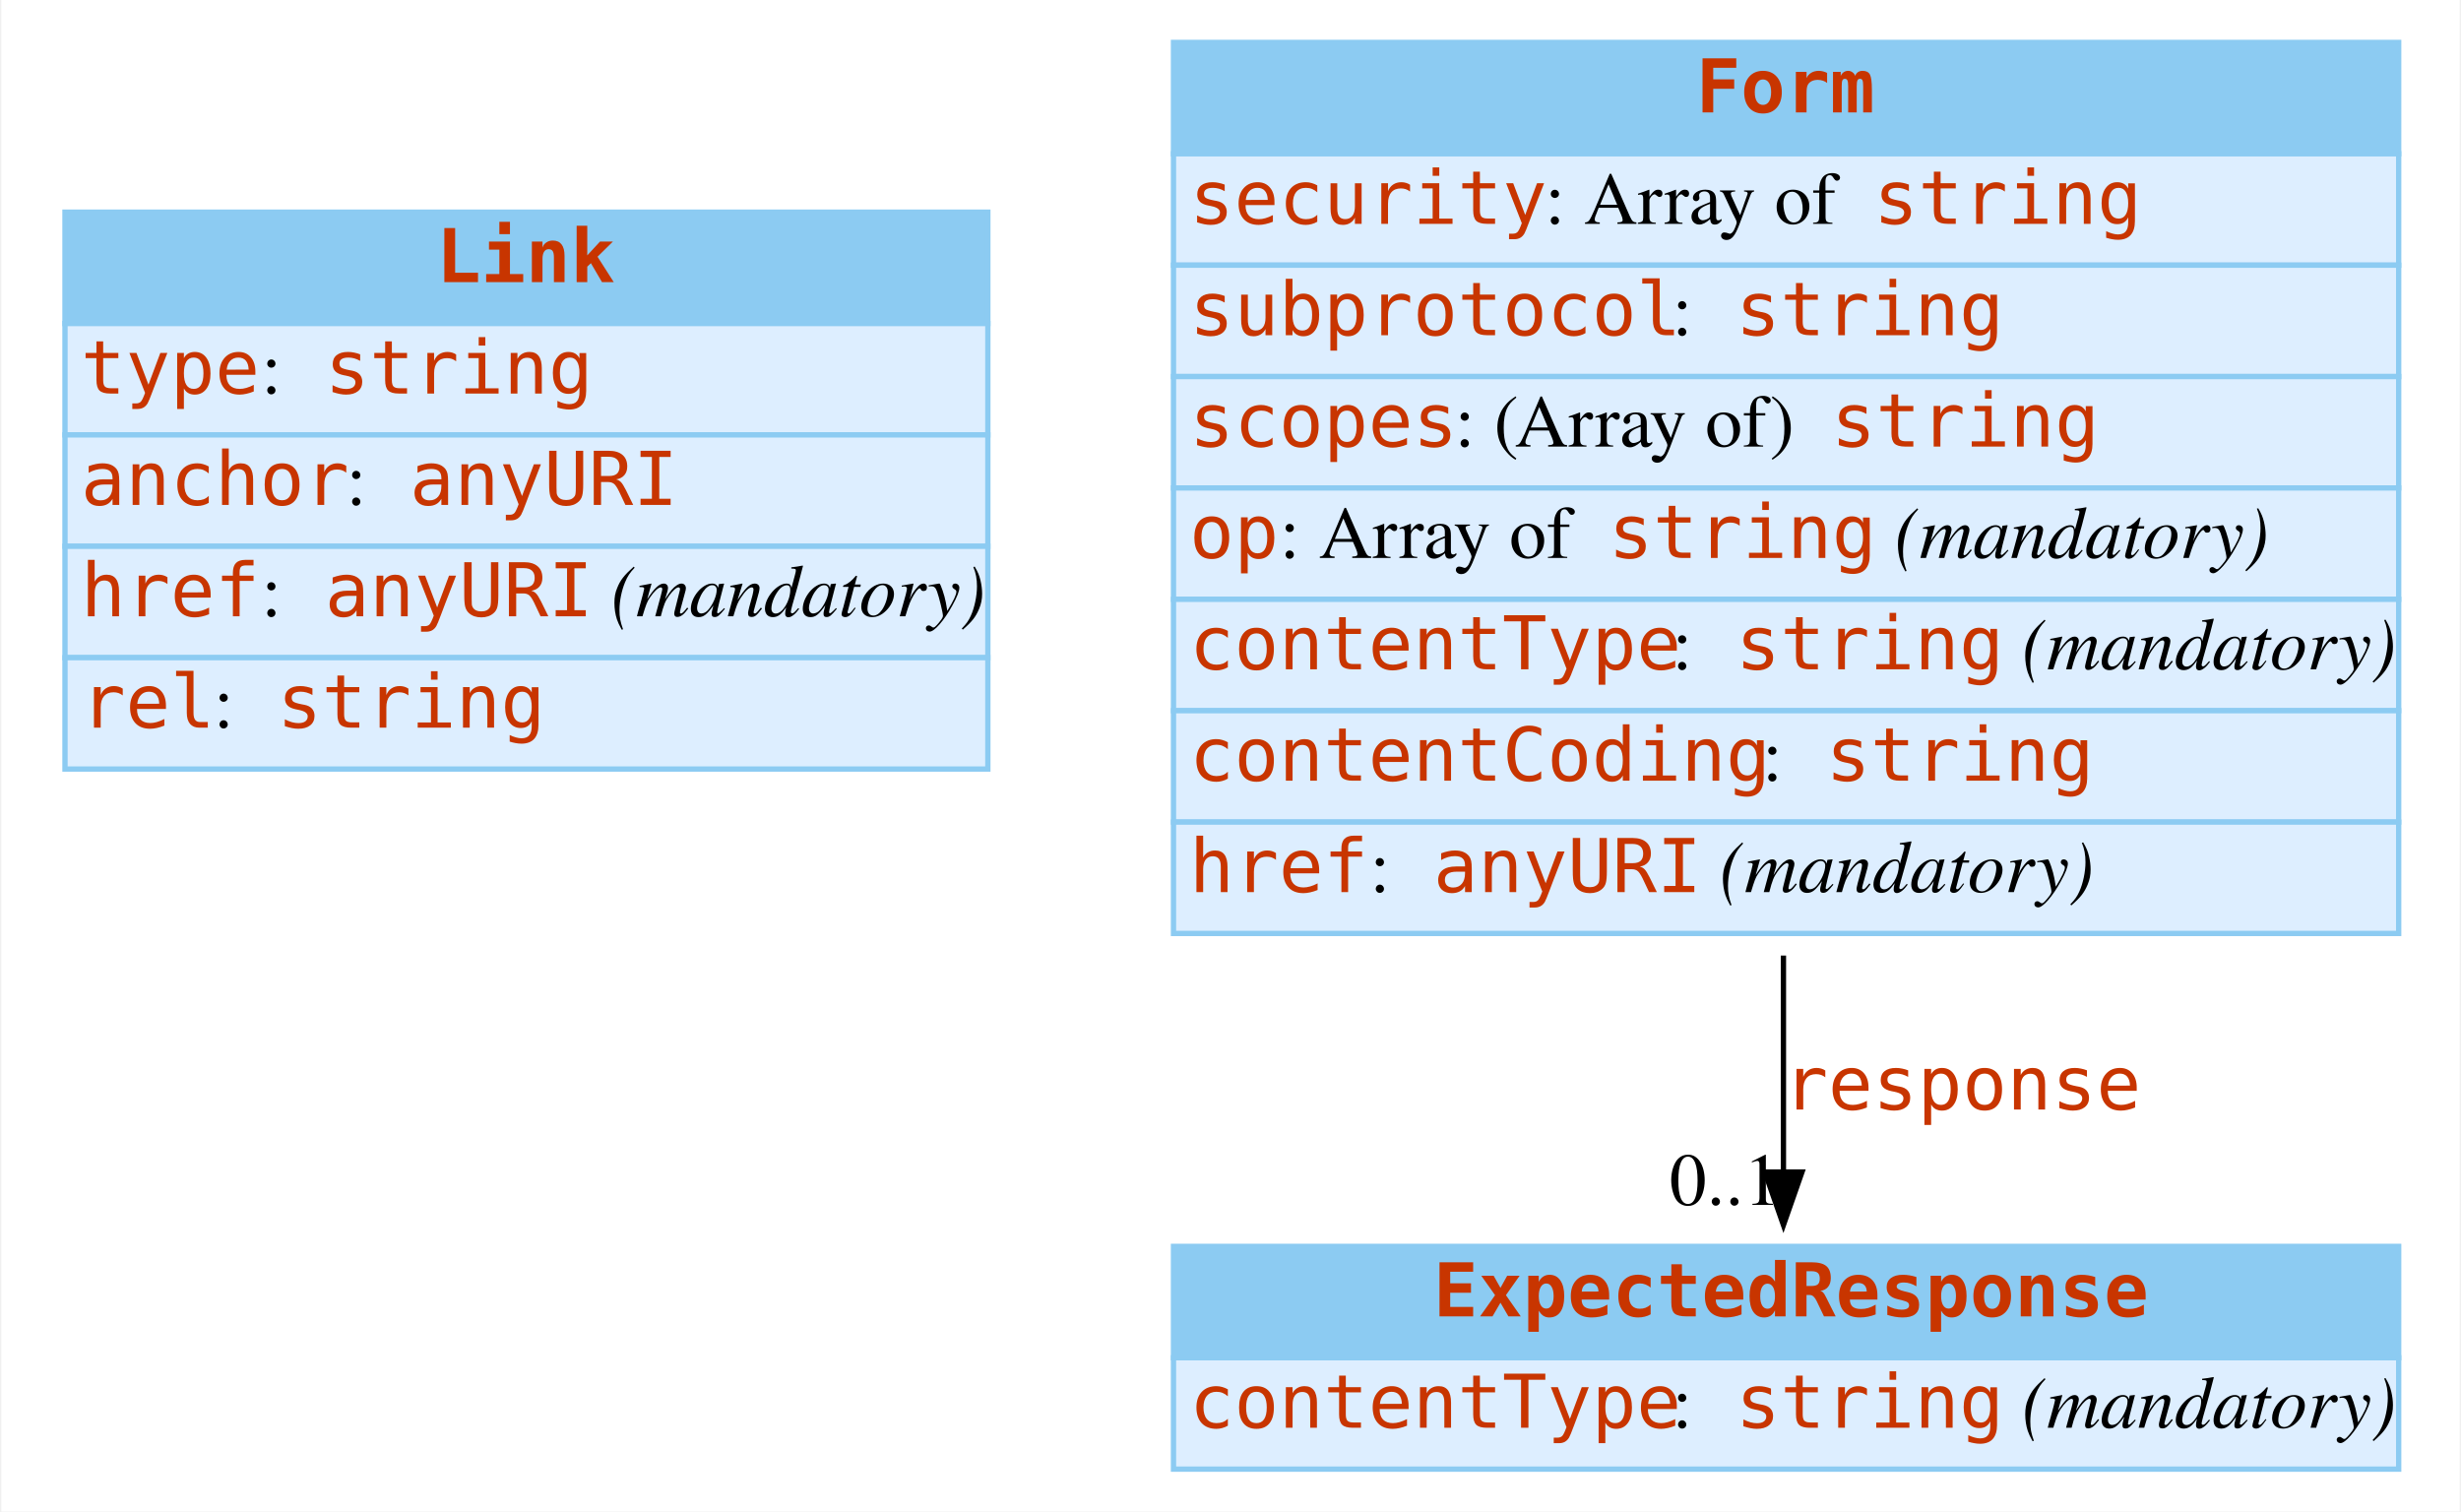
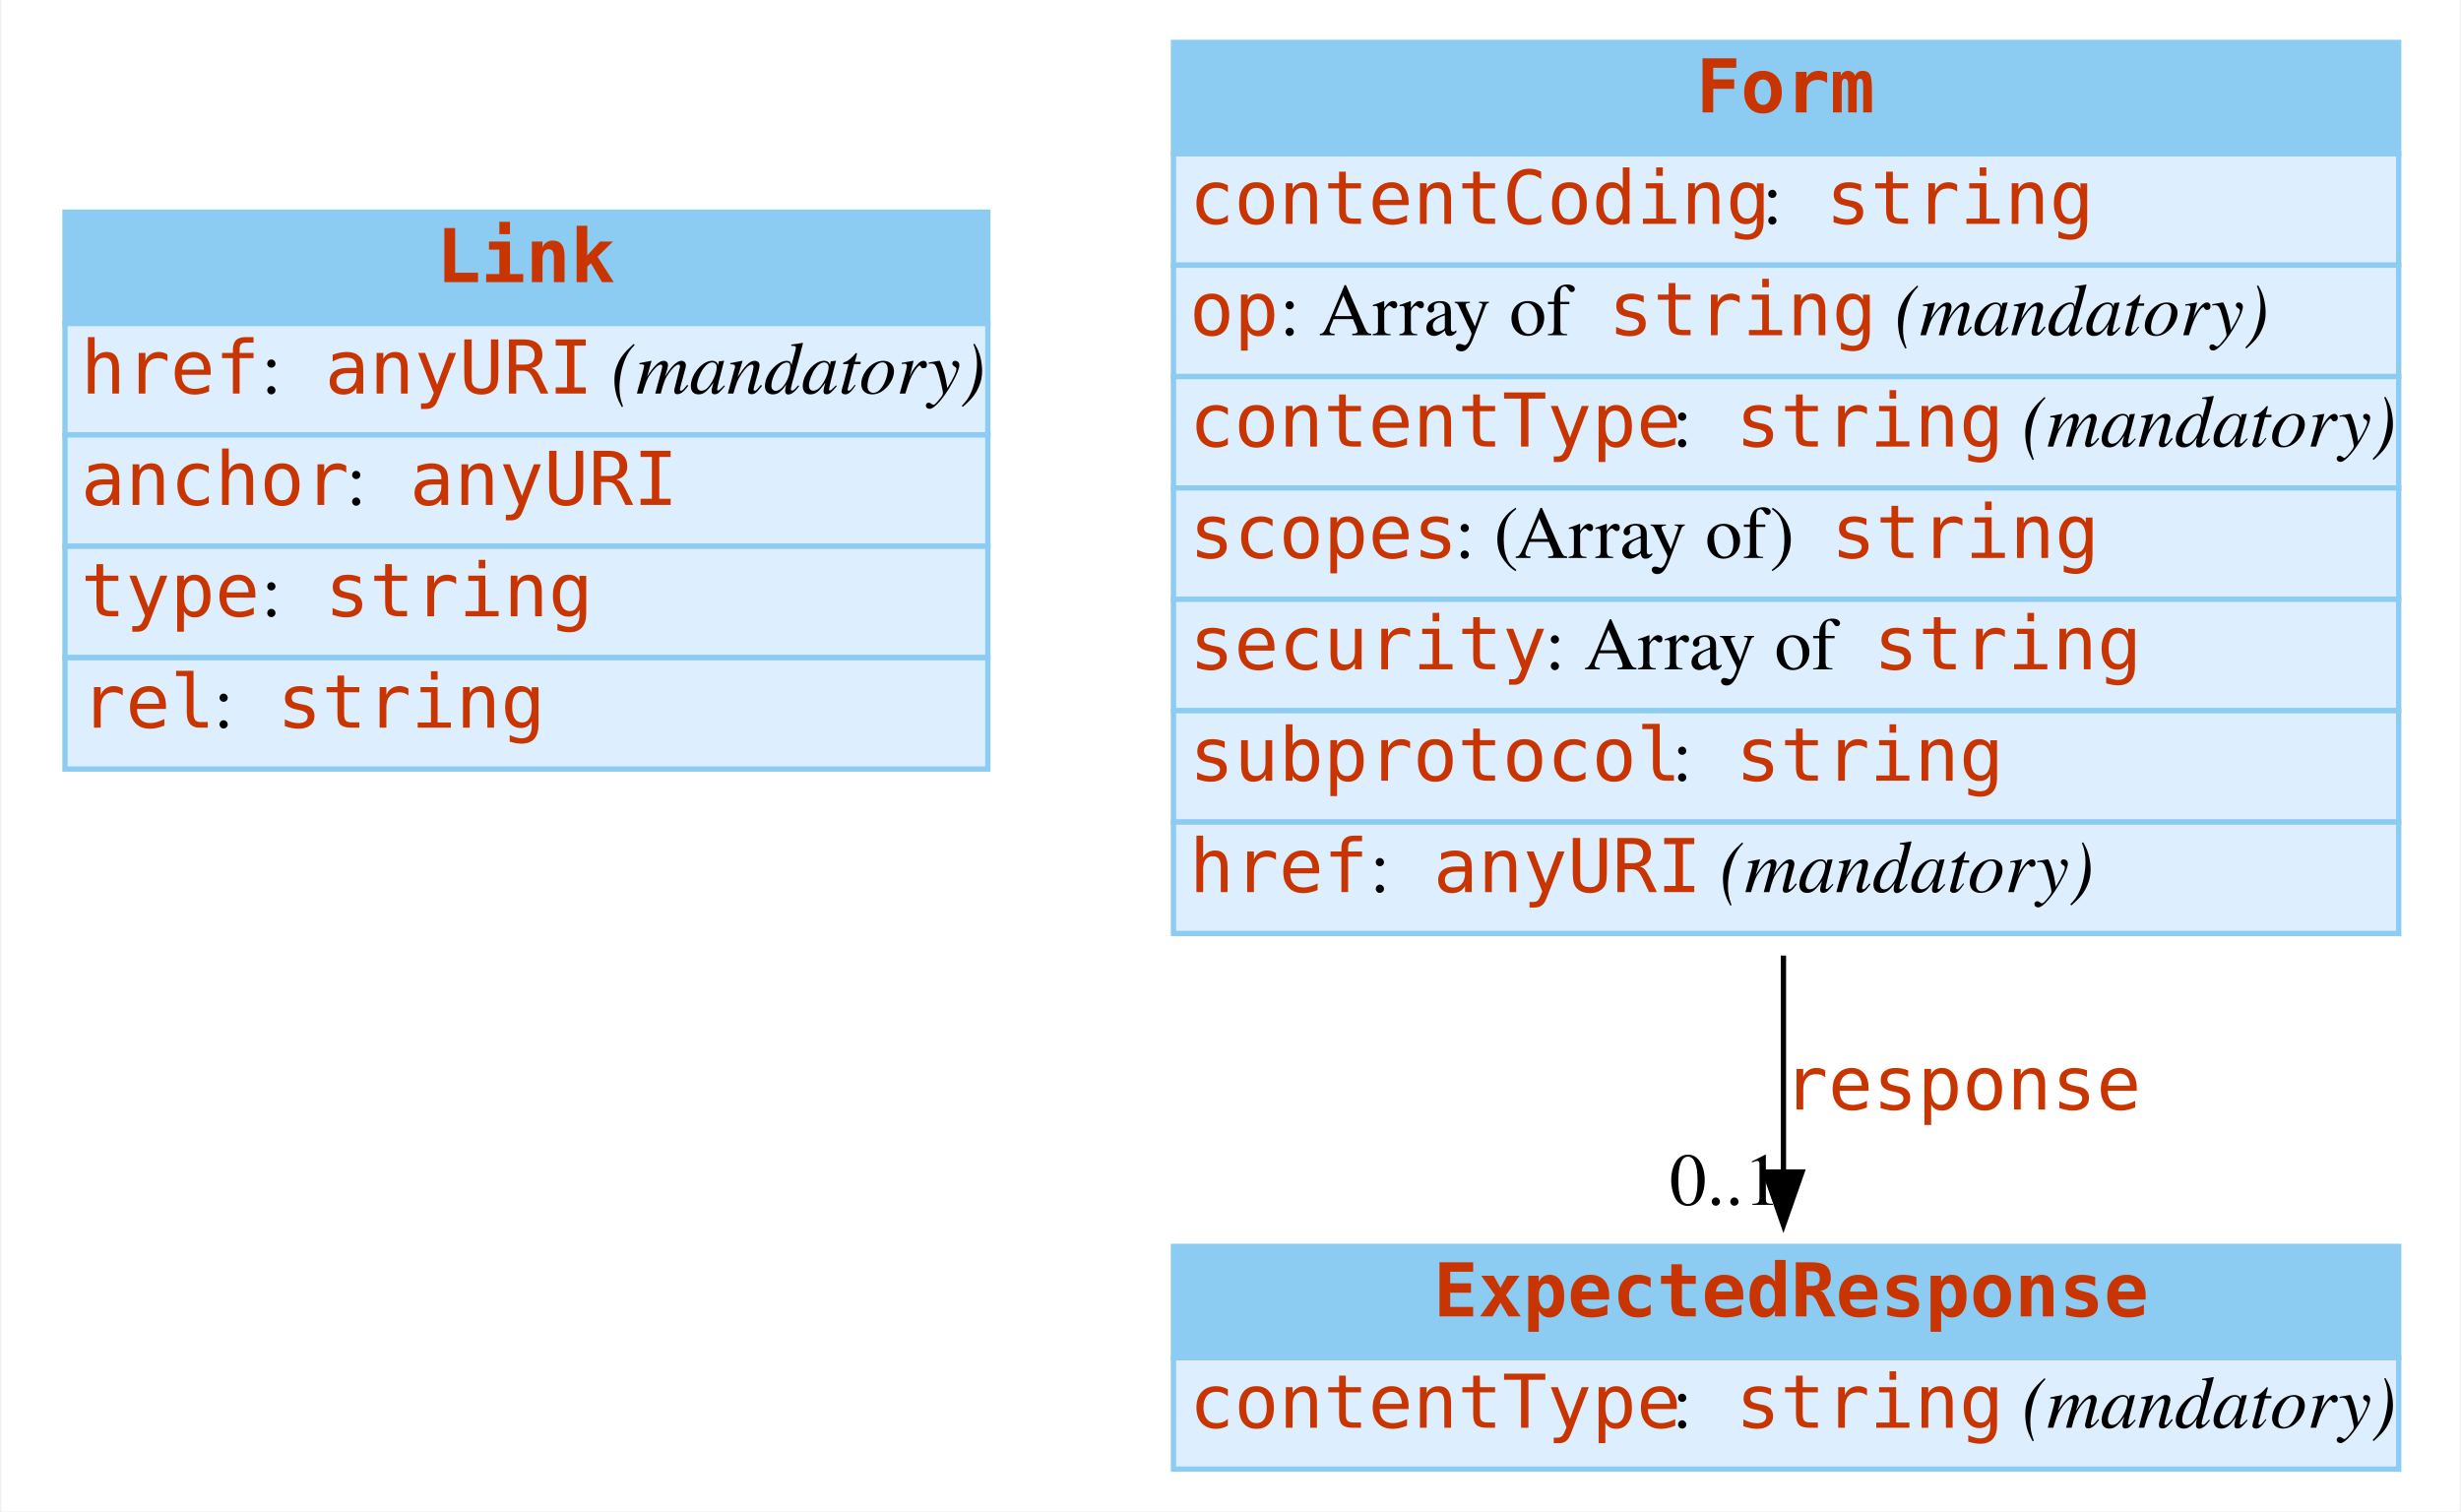
<svg xmlns="http://www.w3.org/2000/svg" width="464pt" height="285pt" viewBox="0.00 0.00 463.50 285.00">
  <g id="graph0" class="graph" transform="scale(1 1) rotate(0) translate(4 281)">
    <polygon fill="white" stroke="none" points="-4,4 -4,-281 459.5,-281 459.5,4 -4,4" />
    <g id="node1" class="node">
      <polygon fill="#8ccbf2" stroke="none" points="8,-220 8,-241 182,-241 182,-220 8,-220" />
      <polygon fill="none" stroke="#8ccbf2" points="8,-220 8,-241 182,-241 182,-220 8,-220" />
      <text text-anchor="start" x="78" y="-227.8" font-family="mono" font-weight="bold" font-size="14.00" fill="#c83500">Link</text>
      <polygon fill="#ddeeff" stroke="none" points="8,-199 8,-220 182,-220 182,-199 8,-199" />
      <polygon fill="none" stroke="#8ccbf2" points="8,-199 8,-220 182,-220 182,-199 8,-199" />
-       <text text-anchor="start" x="11" y="-206.8" font-family="mono" font-size="14.00" fill="#c83500">type</text>
+       <text text-anchor="start" x="11" y="-206.8" font-family="mono" font-size="14.00" fill="#c83500">href</text>
      <text text-anchor="start" x="45" y="-206.8" font-family="Times,serif" font-size="14.00"> : </text>
-       <text text-anchor="start" x="57" y="-206.8" font-family="mono" font-size="14.00" fill="#c83500">string</text>
+       <text text-anchor="start" x="57" y="-206.8" font-family="mono" font-size="14.00" fill="#c83500">anyURI</text>
+       <text text-anchor="start" x="107" y="-206.8" font-family="Times,serif" font-size="14.00"> </text>
+       <text text-anchor="start" x="111" y="-206.8" font-family="Times,serif" font-style="italic" font-size="14.00">(mandatory)</text>
      <polygon fill="#ddeeff" stroke="none" points="8,-178 8,-199 182,-199 182,-178 8,-178" />
      <polygon fill="none" stroke="#8ccbf2" points="8,-178 8,-199 182,-199 182,-178 8,-178" />
      <text text-anchor="start" x="11" y="-185.8" font-family="mono" font-size="14.00" fill="#c83500">anchor</text>
      <text text-anchor="start" x="61" y="-185.8" font-family="Times,serif" font-size="14.00"> : </text>
      <text text-anchor="start" x="73" y="-185.8" font-family="mono" font-size="14.00" fill="#c83500">anyURI</text>
      <polygon fill="#ddeeff" stroke="none" points="8,-157 8,-178 182,-178 182,-157 8,-157" />
      <polygon fill="none" stroke="#8ccbf2" points="8,-157 8,-178 182,-178 182,-157 8,-157" />
-       <text text-anchor="start" x="11" y="-164.8" font-family="mono" font-size="14.00" fill="#c83500">href</text>
+       <text text-anchor="start" x="11" y="-164.8" font-family="mono" font-size="14.00" fill="#c83500">type</text>
      <text text-anchor="start" x="45" y="-164.8" font-family="Times,serif" font-size="14.00"> : </text>
-       <text text-anchor="start" x="57" y="-164.8" font-family="mono" font-size="14.00" fill="#c83500">anyURI</text>
-       <text text-anchor="start" x="107" y="-164.8" font-family="Times,serif" font-size="14.00"> </text>
-       <text text-anchor="start" x="111" y="-164.8" font-family="Times,serif" font-style="italic" font-size="14.00">(mandatory)</text>
+       <text text-anchor="start" x="57" y="-164.8" font-family="mono" font-size="14.00" fill="#c83500">string</text>
      <polygon fill="#ddeeff" stroke="none" points="8,-136 8,-157 182,-157 182,-136 8,-136" />
      <polygon fill="none" stroke="#8ccbf2" points="8,-136 8,-157 182,-157 182,-136 8,-136" />
      <text text-anchor="start" x="11" y="-143.8" font-family="mono" font-size="14.00" fill="#c83500">rel</text>
      <text text-anchor="start" x="36" y="-143.8" font-family="Times,serif" font-size="14.00"> : </text>
      <text text-anchor="start" x="48" y="-143.8" font-family="mono" font-size="14.00" fill="#c83500">string</text>
    </g>
    <g id="node2" class="node">
      <polygon fill="#8ccbf2" stroke="none" points="217,-252 217,-273 448,-273 448,-252 217,-252" />
      <polygon fill="none" stroke="#8ccbf2" points="217,-252 217,-273 448,-273 448,-252 217,-252" />
      <text text-anchor="start" x="315.5" y="-259.8" font-family="mono" font-weight="bold" font-size="14.00" fill="#c83500">Form</text>
      <polygon fill="#ddeeff" stroke="none" points="217,-231 217,-252 448,-252 448,-231 217,-231" />
      <polygon fill="none" stroke="#8ccbf2" points="217,-231 217,-252 448,-252 448,-231 217,-231" />
-       <text text-anchor="start" x="220" y="-238.8" font-family="mono" font-size="14.00" fill="#c83500">security</text>
-       <text text-anchor="start" x="287" y="-238.8" font-family="Times,serif" font-size="14.00"> : Array of </text>
-       <text text-anchor="start" x="349" y="-238.8" font-family="mono" font-size="14.00" fill="#c83500">string</text>
+       <text text-anchor="start" x="220" y="-238.8" font-family="mono" font-size="14.00" fill="#c83500">contentCoding</text>
+       <text text-anchor="start" x="328" y="-238.8" font-family="Times,serif" font-size="14.00"> : </text>
+       <text text-anchor="start" x="340" y="-238.8" font-family="mono" font-size="14.00" fill="#c83500">string</text>
      <polygon fill="#ddeeff" stroke="none" points="217,-210 217,-231 448,-231 448,-210 217,-210" />
      <polygon fill="none" stroke="#8ccbf2" points="217,-210 217,-231 448,-231 448,-210 217,-210" />
-       <text text-anchor="start" x="220" y="-217.8" font-family="mono" font-size="14.00" fill="#c83500">subprotocol</text>
-       <text text-anchor="start" x="311" y="-217.8" font-family="Times,serif" font-size="14.00"> : </text>
-       <text text-anchor="start" x="323" y="-217.8" font-family="mono" font-size="14.00" fill="#c83500">string</text>
+       <text text-anchor="start" x="220" y="-217.8" font-family="mono" font-size="14.00" fill="#c83500">op</text>
+       <text text-anchor="start" x="237" y="-217.8" font-family="Times,serif" font-size="14.00"> : Array of </text>
+       <text text-anchor="start" x="299" y="-217.8" font-family="mono" font-size="14.00" fill="#c83500">string</text>
+       <text text-anchor="start" x="349" y="-217.8" font-family="Times,serif" font-size="14.00"> </text>
+       <text text-anchor="start" x="353" y="-217.8" font-family="Times,serif" font-style="italic" font-size="14.00">(mandatory)</text>
      <polygon fill="#ddeeff" stroke="none" points="217,-189 217,-210 448,-210 448,-189 217,-189" />
      <polygon fill="none" stroke="#8ccbf2" points="217,-189 217,-210 448,-210 448,-189 217,-189" />
-       <text text-anchor="start" x="220" y="-196.8" font-family="mono" font-size="14.00" fill="#c83500">scopes</text>
-       <text text-anchor="start" x="270" y="-196.8" font-family="Times,serif" font-size="14.00"> : (Array of) </text>
-       <text text-anchor="start" x="341" y="-196.8" font-family="mono" font-size="14.00" fill="#c83500">string</text>
+       <text text-anchor="start" x="220" y="-196.8" font-family="mono" font-size="14.00" fill="#c83500">contentType</text>
+       <text text-anchor="start" x="311" y="-196.8" font-family="Times,serif" font-size="14.00"> : </text>
+       <text text-anchor="start" x="323" y="-196.8" font-family="mono" font-size="14.00" fill="#c83500">string</text>
+       <text text-anchor="start" x="373" y="-196.8" font-family="Times,serif" font-size="14.00"> </text>
+       <text text-anchor="start" x="377" y="-196.8" font-family="Times,serif" font-style="italic" font-size="14.00">(mandatory)</text>
      <polygon fill="#ddeeff" stroke="none" points="217,-168 217,-189 448,-189 448,-168 217,-168" />
      <polygon fill="none" stroke="#8ccbf2" points="217,-168 217,-189 448,-189 448,-168 217,-168" />
-       <text text-anchor="start" x="220" y="-175.8" font-family="mono" font-size="14.00" fill="#c83500">op</text>
-       <text text-anchor="start" x="237" y="-175.8" font-family="Times,serif" font-size="14.00"> : Array of </text>
-       <text text-anchor="start" x="299" y="-175.8" font-family="mono" font-size="14.00" fill="#c83500">string</text>
-       <text text-anchor="start" x="349" y="-175.8" font-family="Times,serif" font-size="14.00"> </text>
-       <text text-anchor="start" x="353" y="-175.8" font-family="Times,serif" font-style="italic" font-size="14.00">(mandatory)</text>
+       <text text-anchor="start" x="220" y="-175.8" font-family="mono" font-size="14.00" fill="#c83500">scopes</text>
+       <text text-anchor="start" x="270" y="-175.8" font-family="Times,serif" font-size="14.00"> : (Array of) </text>
+       <text text-anchor="start" x="341" y="-175.8" font-family="mono" font-size="14.00" fill="#c83500">string</text>
      <polygon fill="#ddeeff" stroke="none" points="217,-147 217,-168 448,-168 448,-147 217,-147" />
      <polygon fill="none" stroke="#8ccbf2" points="217,-147 217,-168 448,-168 448,-147 217,-147" />
-       <text text-anchor="start" x="220" y="-154.8" font-family="mono" font-size="14.00" fill="#c83500">contentType</text>
-       <text text-anchor="start" x="311" y="-154.8" font-family="Times,serif" font-size="14.00"> : </text>
-       <text text-anchor="start" x="323" y="-154.8" font-family="mono" font-size="14.00" fill="#c83500">string</text>
-       <text text-anchor="start" x="373" y="-154.8" font-family="Times,serif" font-size="14.00"> </text>
-       <text text-anchor="start" x="377" y="-154.8" font-family="Times,serif" font-style="italic" font-size="14.00">(mandatory)</text>
+       <text text-anchor="start" x="220" y="-154.8" font-family="mono" font-size="14.00" fill="#c83500">security</text>
+       <text text-anchor="start" x="287" y="-154.8" font-family="Times,serif" font-size="14.00"> : Array of </text>
+       <text text-anchor="start" x="349" y="-154.8" font-family="mono" font-size="14.00" fill="#c83500">string</text>
      <polygon fill="#ddeeff" stroke="none" points="217,-126 217,-147 448,-147 448,-126 217,-126" />
      <polygon fill="none" stroke="#8ccbf2" points="217,-126 217,-147 448,-147 448,-126 217,-126" />
-       <text text-anchor="start" x="220" y="-133.8" font-family="mono" font-size="14.00" fill="#c83500">contentCoding</text>
-       <text text-anchor="start" x="328" y="-133.8" font-family="Times,serif" font-size="14.00"> : </text>
-       <text text-anchor="start" x="340" y="-133.8" font-family="mono" font-size="14.00" fill="#c83500">string</text>
+       <text text-anchor="start" x="220" y="-133.8" font-family="mono" font-size="14.00" fill="#c83500">subprotocol</text>
+       <text text-anchor="start" x="311" y="-133.8" font-family="Times,serif" font-size="14.00"> : </text>
+       <text text-anchor="start" x="323" y="-133.8" font-family="mono" font-size="14.00" fill="#c83500">string</text>
      <polygon fill="#ddeeff" stroke="none" points="217,-105 217,-126 448,-126 448,-105 217,-105" />
      <polygon fill="none" stroke="#8ccbf2" points="217,-105 217,-126 448,-126 448,-105 217,-105" />
      <text text-anchor="start" x="220" y="-112.8" font-family="mono" font-size="14.00" fill="#c83500">href</text>
      <text text-anchor="start" x="254" y="-112.8" font-family="Times,serif" font-size="14.00"> : </text>
      <text text-anchor="start" x="266" y="-112.8" font-family="mono" font-size="14.00" fill="#c83500">anyURI</text>
      <text text-anchor="start" x="316" y="-112.8" font-family="Times,serif" font-size="14.00"> </text>
      <text text-anchor="start" x="320" y="-112.8" font-family="Times,serif" font-style="italic" font-size="14.00">(mandatory)</text>
    </g>
    <g id="node3" class="node">
      <polygon fill="#8ccbf2" stroke="none" points="217,-25 217,-46 448,-46 448,-25 217,-25" />
      <polygon fill="none" stroke="#8ccbf2" points="217,-25 217,-46 448,-46 448,-25 217,-25" />
      <text text-anchor="start" x="266" y="-32.8" font-family="mono" font-weight="bold" font-size="14.00" fill="#c83500">ExpectedResponse</text>
      <polygon fill="#ddeeff" stroke="none" points="217,-4 217,-25 448,-25 448,-4 217,-4" />
      <polygon fill="none" stroke="#8ccbf2" points="217,-4 217,-25 448,-25 448,-4 217,-4" />
      <text text-anchor="start" x="220" y="-11.8" font-family="mono" font-size="14.00" fill="#c83500">contentType</text>
      <text text-anchor="start" x="311" y="-11.8" font-family="Times,serif" font-size="14.00"> : </text>
      <text text-anchor="start" x="323" y="-11.8" font-family="mono" font-size="14.00" fill="#c83500">string</text>
      <text text-anchor="start" x="373" y="-11.8" font-family="Times,serif" font-size="14.00"> </text>
      <text text-anchor="start" x="377" y="-11.8" font-family="Times,serif" font-style="italic" font-size="14.00">(mandatory)</text>
    </g>
    <g id="edge1" class="edge">
      <path fill="none" stroke="black" d="M332,-100.835C332,-86.355 332,-72.138 332,-60.051" />
      <polygon fill="black" stroke="black" points="335.5,-60.025 332,-50.025 328.5,-60.025 335.5,-60.025" />
      <text text-anchor="start" x="332" y="-71.8" font-family="mono" font-size="14.00" fill="#c83500">response</text>
      <text text-anchor="middle" x="321" y="-53.825" font-family="Times,serif" font-size="14.00">0..1</text>
    </g>
  </g>
</svg>
